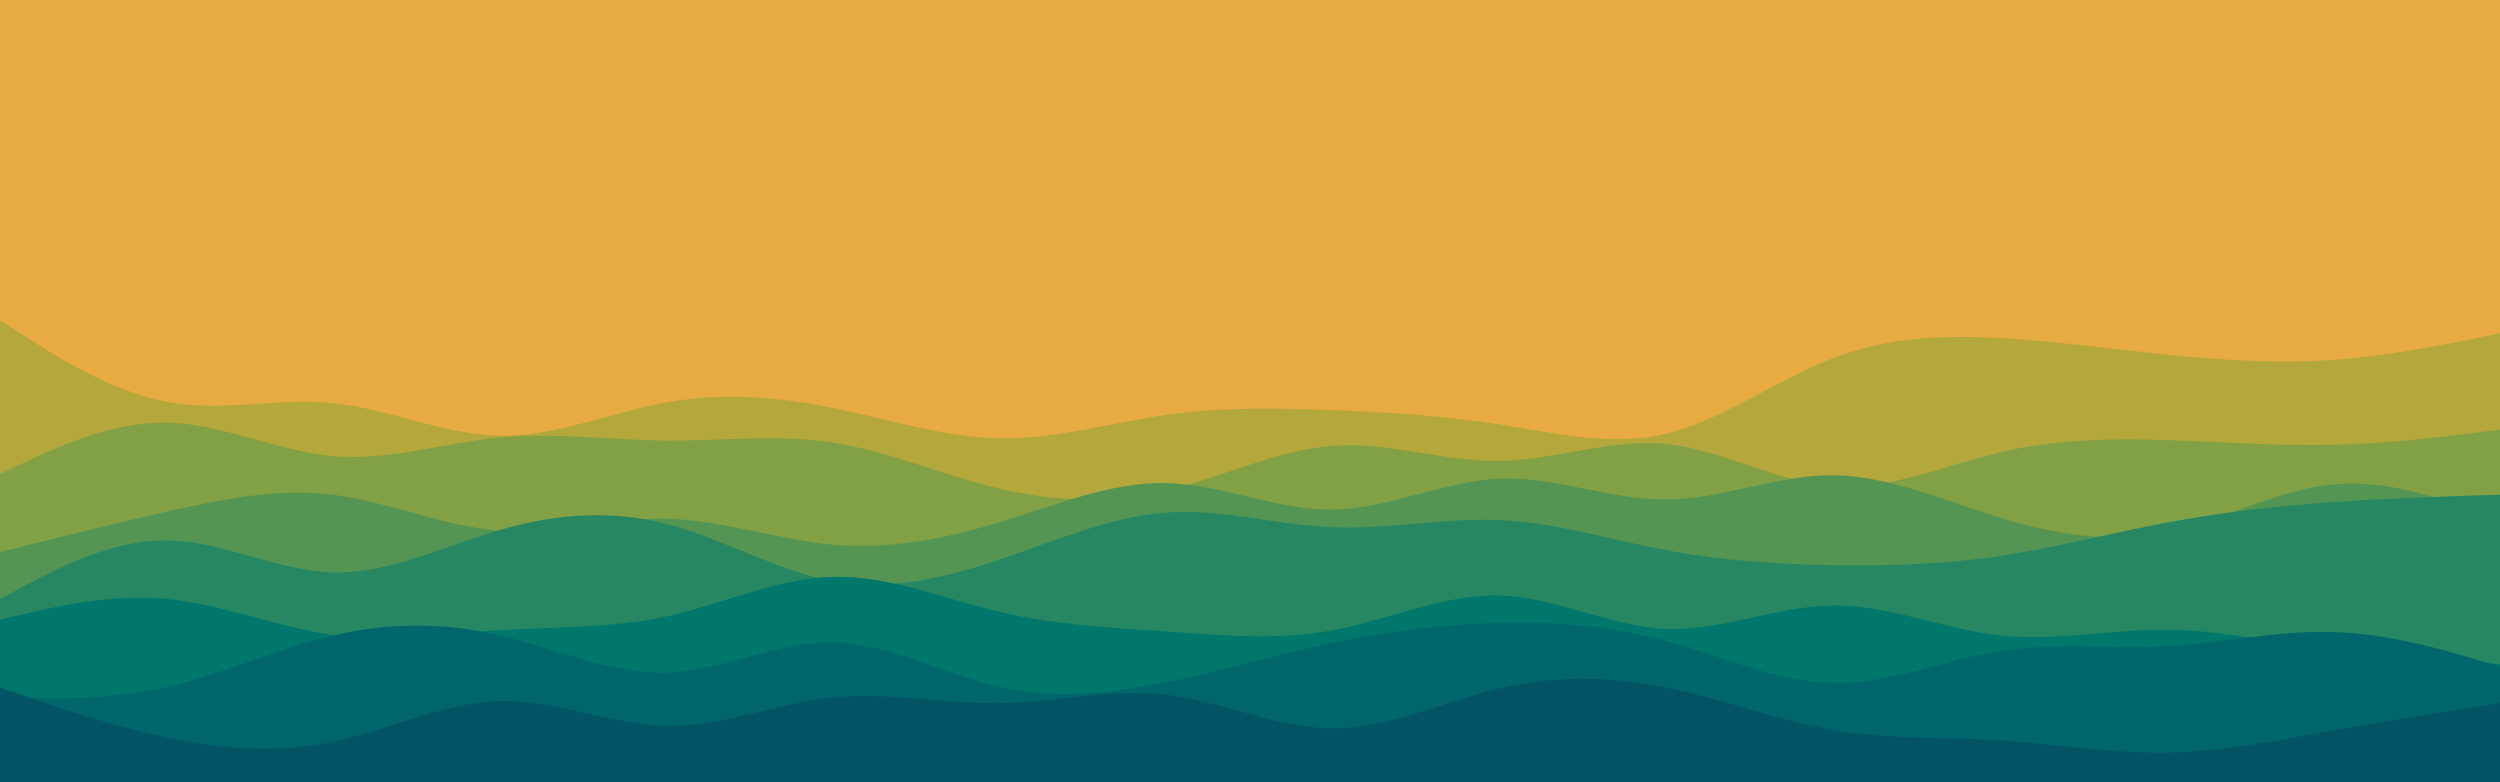
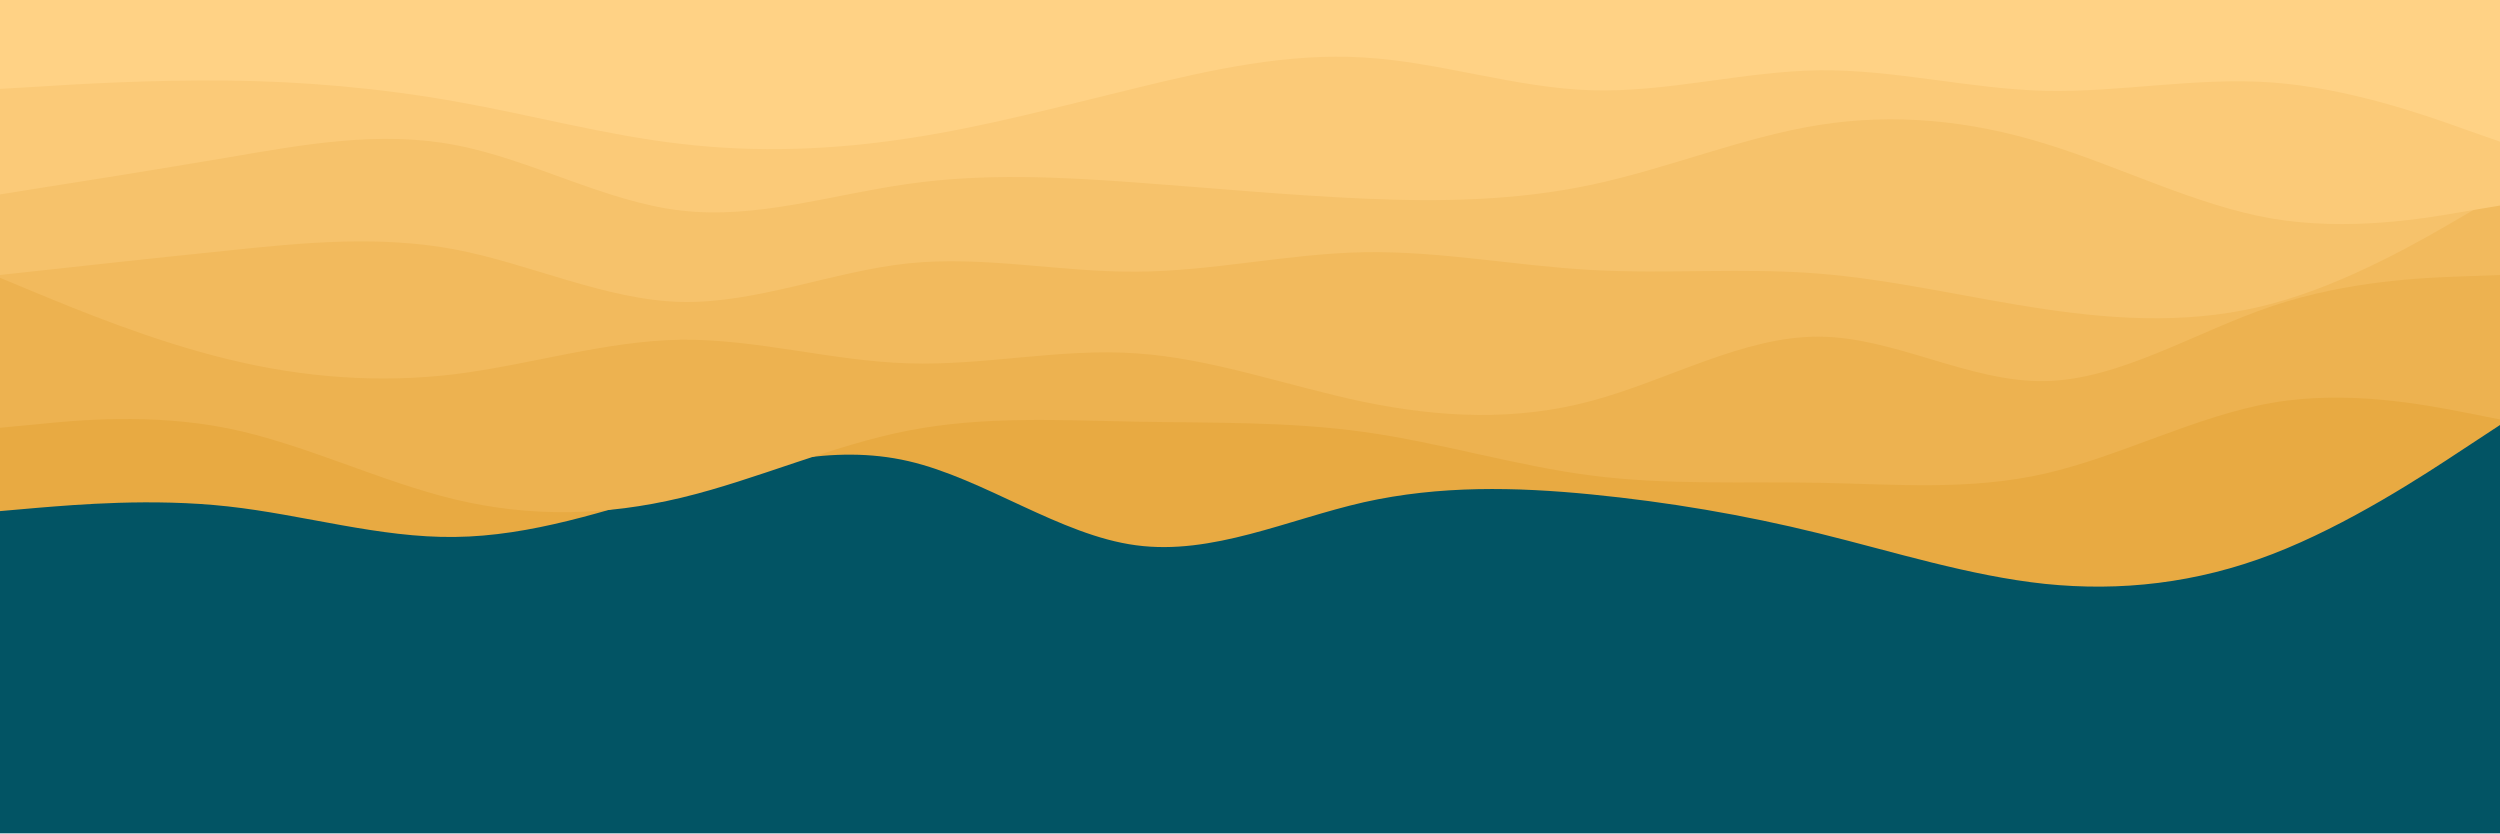
- <svg xmlns="http://www.w3.org/2000/svg" id="visual" viewBox="0 0 960 300" width="960" height="300" version="1.1">
-   <rect x="0" y="0" width="960" height="300" fill="#E8AA42" />
-   <path d="M0 147L10.7 147.5C21.3 148 42.7 149 64 147.5C85.3 146 106.7 142 128 143C149.3 144 170.7 150 192 143.8C213.3 137.7 234.7 119.3 256 109.8C277.3 100.3 298.7 99.7 320 106.2C341.3 112.7 362.7 126.3 384 127.2C405.3 128 426.7 116 448 116.8C469.3 117.7 490.7 131.3 512 137.5C533.3 143.7 554.7 142.3 576 141.2C597.3 140 618.7 139 640 139.5C661.3 140 682.7 142 704 142.3C725.3 142.7 746.7 141.3 768 138.8C789.3 136.3 810.7 132.7 832 131.5C853.3 130.3 874.7 131.7 896 126.3C917.3 121 938.7 109 949.3 103L960 97L960 301L949.3 301C938.7 301 917.3 301 896 301C874.7 301 853.3 301 832 301C810.7 301 789.3 301 768 301C746.7 301 725.3 301 704 301C682.7 301 661.3 301 640 301C618.7 301 597.3 301 576 301C554.7 301 533.3 301 512 301C490.7 301 469.3 301 448 301C426.7 301 405.3 301 384 301C362.7 301 341.3 301 320 301C298.7 301 277.3 301 256 301C234.7 301 213.3 301 192 301C170.7 301 149.3 301 128 301C106.7 301 85.3 301 64 301C42.7 301 21.3 301 10.7 301L0 301Z" fill="#e8aa42" />
-   <path d="M0 123L10.7 129.8C21.3 136.7 42.7 150.3 64 154.3C85.3 158.3 106.7 152.7 128 154.8C149.3 157 170.7 167 192 167.3C213.3 167.7 234.7 158.3 256 154.5C277.3 150.7 298.7 152.3 320 156.7C341.3 161 362.7 168 384 168.3C405.3 168.7 426.7 162.3 448 159.3C469.3 156.3 490.7 156.7 512 157.5C533.3 158.3 554.7 159.7 576 163C597.3 166.3 618.7 171.7 640 166.5C661.3 161.3 682.7 145.7 704 137.5C725.3 129.3 746.7 128.7 768 129.8C789.3 131 810.7 134 832 136.2C853.3 138.3 874.7 139.7 896 138.2C917.3 136.7 938.7 132.3 949.3 130.2L960 128L960 301L949.3 301C938.7 301 917.3 301 896 301C874.7 301 853.3 301 832 301C810.7 301 789.3 301 768 301C746.7 301 725.3 301 704 301C682.7 301 661.3 301 640 301C618.7 301 597.3 301 576 301C554.7 301 533.3 301 512 301C490.7 301 469.3 301 448 301C426.7 301 405.3 301 384 301C362.7 301 341.3 301 320 301C298.7 301 277.3 301 256 301C234.7 301 213.3 301 192 301C170.7 301 149.3 301 128 301C106.7 301 85.3 301 64 301C42.7 301 21.3 301 10.7 301L0 301Z" fill="#b4a73b" />
-   <path d="M0 182L10.7 177C21.3 172 42.7 162 64 162.3C85.3 162.7 106.7 173.3 128 175.2C149.3 177 170.7 170 192 168C213.3 166 234.7 169 256 169.2C277.3 169.3 298.7 166.7 320 170C341.3 173.3 362.7 182.7 384 187.7C405.3 192.7 426.7 193.3 448 188.3C469.3 183.3 490.7 172.7 512 171.2C533.3 169.7 554.7 177.3 576 177C597.3 176.7 618.7 168.3 640 170.5C661.3 172.7 682.7 185.3 704 186.8C725.3 188.3 746.7 178.7 768 173.7C789.3 168.7 810.7 168.3 832 169C853.3 169.7 874.7 171.3 896 170.8C917.3 170.3 938.7 167.7 949.3 166.3L960 165L960 301L949.3 301C938.7 301 917.3 301 896 301C874.7 301 853.3 301 832 301C810.7 301 789.3 301 768 301C746.7 301 725.3 301 704 301C682.7 301 661.3 301 640 301C618.7 301 597.3 301 576 301C554.7 301 533.3 301 512 301C490.7 301 469.3 301 448 301C426.7 301 405.3 301 384 301C362.7 301 341.3 301 320 301C298.7 301 277.3 301 256 301C234.7 301 213.3 301 192 301C170.7 301 149.3 301 128 301C106.7 301 85.3 301 64 301C42.7 301 21.3 301 10.7 301L0 301Z" fill="#82a044" />
-   <path d="M0 212L10.7 209.3C21.3 206.7 42.7 201.3 64 196.5C85.3 191.7 106.7 187.3 128 190C149.3 192.7 170.7 202.3 192 203.8C213.3 205.3 234.7 198.7 256 199.2C277.3 199.7 298.7 207.3 320 209.2C341.3 211 362.7 207 384 200.5C405.3 194 426.7 185 448 185.5C469.3 186 490.7 196 512 195.7C533.3 195.3 554.7 184.7 576 183.8C597.3 183 618.7 192 640 191.8C661.3 191.7 682.7 182.3 704 182.5C725.3 182.7 746.7 192.3 768 198.8C789.3 205.3 810.7 208.7 832 204.3C853.3 200 874.7 188 896 186C917.3 184 938.7 192 949.3 196L960 200L960 301L949.3 301C938.7 301 917.3 301 896 301C874.7 301 853.3 301 832 301C810.7 301 789.3 301 768 301C746.7 301 725.3 301 704 301C682.7 301 661.3 301 640 301C618.7 301 597.3 301 576 301C554.7 301 533.3 301 512 301C490.7 301 469.3 301 448 301C426.7 301 405.3 301 384 301C362.7 301 341.3 301 320 301C298.7 301 277.3 301 256 301C234.7 301 213.3 301 192 301C170.7 301 149.3 301 128 301C106.7 301 85.3 301 64 301C42.7 301 21.3 301 10.7 301L0 301Z" fill="#549554" />
-   <path d="M0 230L10.7 224.3C21.3 218.7 42.7 207.3 64 207.5C85.3 207.7 106.7 219.3 128 219.8C149.3 220.3 170.7 209.7 192 203.5C213.3 197.3 234.7 195.7 256 201.2C277.3 206.7 298.7 219.3 320 223.2C341.3 227 362.7 222 384 214.8C405.3 207.7 426.7 198.3 448 196.8C469.3 195.3 490.7 201.7 512 202.5C533.3 203.3 554.7 198.7 576 199.7C597.3 200.7 618.7 207.3 640 211.3C661.3 215.3 682.7 216.7 704 217C725.3 217.3 746.7 216.7 768 213.5C789.3 210.3 810.7 204.7 832 200.7C853.3 196.7 874.7 194.3 896 192.8C917.3 191.3 938.7 190.7 949.3 190.3L960 190L960 301L949.3 301C938.7 301 917.3 301 896 301C874.7 301 853.3 301 832 301C810.7 301 789.3 301 768 301C746.7 301 725.3 301 704 301C682.7 301 661.3 301 640 301C618.7 301 597.3 301 576 301C554.7 301 533.3 301 512 301C490.7 301 469.3 301 448 301C426.7 301 405.3 301 384 301C362.7 301 341.3 301 320 301C298.7 301 277.3 301 256 301C234.7 301 213.3 301 192 301C170.7 301 149.3 301 128 301C106.7 301 85.3 301 64 301C42.7 301 21.3 301 10.7 301L0 301Z" fill="#268762" />
-   <path d="M0 238L10.7 235.5C21.3 233 42.7 228 64 230C85.3 232 106.7 241 128 243.8C149.3 246.7 170.7 243.3 192 242C213.3 240.7 234.7 241.3 256 236.7C277.3 232 298.7 222 320 221.5C341.3 221 362.7 230 384 235C405.3 240 426.7 241 448 242.5C469.3 244 490.7 246 512 242C533.3 238 554.7 228 576 228.7C597.3 229.3 618.7 240.7 640 241.5C661.3 242.3 682.7 232.7 704 232.5C725.3 232.3 746.7 241.7 768 244C789.3 246.3 810.7 241.7 832 241.8C853.3 242 874.7 247 896 250C917.3 253 938.7 254 949.3 254.5L960 255L960 301L949.3 301C938.7 301 917.3 301 896 301C874.7 301 853.3 301 832 301C810.7 301 789.3 301 768 301C746.7 301 725.3 301 704 301C682.7 301 661.3 301 640 301C618.7 301 597.3 301 576 301C554.7 301 533.3 301 512 301C490.7 301 469.3 301 448 301C426.7 301 405.3 301 384 301C362.7 301 341.3 301 320 301C298.7 301 277.3 301 256 301C234.7 301 213.3 301 192 301C170.7 301 149.3 301 128 301C106.7 301 85.3 301 64 301C42.7 301 21.3 301 10.7 301L0 301Z" fill="#00776b" />
-   <path d="M0 268L10.7 268.2C21.3 268.3 42.7 268.7 64 263.8C85.3 259 106.7 249 128 244C149.3 239 170.7 239 192 244C213.3 249 234.7 259 256 258.3C277.3 257.7 298.7 246.3 320 246.7C341.3 247 362.7 259 384 263.8C405.3 268.7 426.7 266.3 448 262C469.3 257.7 490.7 251.3 512 246.8C533.3 242.3 554.7 239.7 576 239.2C597.3 238.7 618.7 240.3 640 246.2C661.3 252 682.7 262 704 262.3C725.3 262.7 746.7 253.3 768 250C789.3 246.7 810.7 249.3 832 248.2C853.3 247 874.7 242 896 242.7C917.3 243.3 938.7 249.7 949.3 252.8L960 256L960 301L949.3 301C938.7 301 917.3 301 896 301C874.7 301 853.3 301 832 301C810.7 301 789.3 301 768 301C746.7 301 725.3 301 704 301C682.7 301 661.3 301 640 301C618.7 301 597.3 301 576 301C554.7 301 533.3 301 512 301C490.7 301 469.3 301 448 301C426.7 301 405.3 301 384 301C362.7 301 341.3 301 320 301C298.7 301 277.3 301 256 301C234.7 301 213.3 301 192 301C170.7 301 149.3 301 128 301C106.7 301 85.3 301 64 301C42.7 301 21.3 301 10.7 301L0 301Z" fill="#00666c" />
-   <path d="M0 264L10.7 267.7C21.3 271.3 42.7 278.7 64 283.2C85.3 287.7 106.7 289.3 128 284.8C149.3 280.3 170.7 269.7 192 269.2C213.3 268.7 234.7 278.3 256 278.7C277.3 279 298.7 270 320 267.8C341.3 265.7 362.7 270.3 384 270C405.3 269.7 426.7 264.3 448 266.8C469.3 269.3 490.7 279.7 512 279.7C533.3 279.7 554.7 269.3 576 264.3C597.3 259.3 618.7 259.7 640 264C661.3 268.3 682.7 276.7 704 280.3C725.3 284 746.7 283 768 284.3C789.3 285.7 810.7 289.3 832 289C853.3 288.7 874.7 284.3 896 280.5C917.3 276.7 938.7 273.3 949.3 271.7L960 270L960 301L949.3 301C938.7 301 917.3 301 896 301C874.7 301 853.3 301 832 301C810.7 301 789.3 301 768 301C746.7 301 725.3 301 704 301C682.7 301 661.3 301 640 301C618.7 301 597.3 301 576 301C554.7 301 533.3 301 512 301C490.7 301 469.3 301 448 301C426.7 301 405.3 301 384 301C362.7 301 341.3 301 320 301C298.7 301 277.3 301 256 301C234.7 301 213.3 301 192 301C170.7 301 149.3 301 128 301C106.7 301 85.3 301 64 301C42.7 301 21.3 301 10.7 301L0 301Z" fill="#025464" />
+ <svg xmlns="http://www.w3.org/2000/svg" id="visual" viewBox="0 0 900 300" width="900" height="300" version="1.1">
+   <rect x="0" y="0" width="900" height="300" fill="#025464" />
+   <path d="M0 184L13.7 182.8C27.3 181.7 54.7 179.3 82 182.3C109.3 185.3 136.7 193.7 163.8 193.3C191 193 218 184 245.2 175.7C272.3 167.3 299.7 159.7 327 166C354.3 172.3 381.7 192.7 409 196.3C436.3 200 463.7 187 491 180.8C518.3 174.7 545.7 175.3 573 178C600.3 180.7 627.7 185.3 654.8 192C682 198.7 709 207.3 736.2 210.2C763.3 213 790.7 210 818 199.5C845.3 189 872.7 171 886.3 162L900 153L900 0L886.3 0C872.7 0 845.3 0 818 0C790.7 0 763.3 0 736.2 0C709 0 682 0 654.8 0C627.7 0 600.3 0 573 0C545.7 0 518.3 0 491 0C463.7 0 436.3 0 409 0C381.7 0 354.3 0 327 0C299.7 0 272.3 0 245.2 0C218 0 191 0 163.8 0C136.7 0 109.3 0 82 0C54.7 0 27.3 0 13.7 0L0 0Z" fill="#e8aa42" />
+   <path d="M0 154L13.7 152.7C27.3 151.3 54.7 148.7 82 154.2C109.3 159.7 136.7 173.3 163.8 179.8C191 186.3 218 185.7 245.2 179.2C272.3 172.7 299.7 160.3 327 155C354.3 149.7 381.7 151.3 409 151.8C436.3 152.3 463.7 151.7 491 155.5C518.3 159.3 545.7 167.7 573 171.2C600.3 174.7 627.7 173.3 654.8 173.8C682 174.3 709 176.7 736.2 170.5C763.3 164.3 790.7 149.7 818 145C845.3 140.3 872.7 145.7 886.3 148.3L900 151L900 0L886.3 0C872.7 0 845.3 0 818 0C790.7 0 763.3 0 736.2 0C709 0 682 0 654.8 0C627.7 0 600.3 0 573 0C545.7 0 518.3 0 491 0C463.7 0 436.3 0 409 0C381.7 0 354.3 0 327 0C299.7 0 272.3 0 245.2 0C218 0 191 0 163.8 0C136.7 0 109.3 0 82 0C54.7 0 27.3 0 13.7 0L0 0Z" fill="#edb250" />
+   <path d="M0 100L13.7 105.7C27.3 111.3 54.7 122.7 82 129.3C109.3 136 136.7 138 163.8 134.7C191 131.3 218 122.7 245.2 122.3C272.3 122 299.7 130 327 130.8C354.3 131.7 381.7 125.3 409 127.2C436.3 129 463.7 139 491 144.7C518.3 150.3 545.7 151.7 573 144.3C600.3 137 627.7 121 654.8 121.2C682 121.3 709 137.7 736.2 137.2C763.3 136.7 790.7 119.3 818 110.2C845.3 101 872.7 100 886.3 99.5L900 99L900 0L886.3 0C872.7 0 845.3 0 818 0C790.7 0 763.3 0 736.2 0C709 0 682 0 654.8 0C627.7 0 600.3 0 573 0C545.7 0 518.3 0 491 0C463.7 0 436.3 0 409 0C381.7 0 354.3 0 327 0C299.7 0 272.3 0 245.2 0C218 0 191 0 163.8 0C136.7 0 109.3 0 82 0C54.7 0 27.3 0 13.7 0L0 0Z" fill="#f2ba5d" />
+   <path d="M0 99L13.7 97.5C27.3 96 54.7 93 82 90.2C109.3 87.3 136.7 84.7 163.8 89.8C191 95 218 108 245.2 108.7C272.3 109.3 299.7 97.7 327 94.8C354.3 92 381.7 98 409 97.8C436.3 97.7 463.7 91.3 491 90.8C518.3 90.3 545.7 95.7 573 97.2C600.3 98.7 627.7 96.3 654.8 98.5C682 100.7 709 107.3 736.2 111.3C763.3 115.3 790.7 116.7 818 109.3C845.3 102 872.7 86 886.3 78L900 70L900 0L886.3 0C872.7 0 845.3 0 818 0C790.7 0 763.3 0 736.2 0C709 0 682 0 654.8 0C627.7 0 600.3 0 573 0C545.7 0 518.3 0 491 0C463.7 0 436.3 0 409 0C381.7 0 354.3 0 327 0C299.7 0 272.3 0 245.2 0C218 0 191 0 163.8 0C136.7 0 109.3 0 82 0C54.7 0 27.3 0 13.7 0L0 0Z" fill="#f6c26b" />
+   <path d="M0 70L13.7 67.8C27.3 65.7 54.7 61.3 82 56.7C109.3 52 136.7 47 163.8 52.2C191 57.3 218 72.7 245.2 75.8C272.3 79 299.7 70 327 66.2C354.3 62.3 381.7 63.7 409 65.7C436.3 67.7 463.7 70.3 491 71.5C518.3 72.7 545.7 72.3 573 66.5C600.3 60.7 627.7 49.3 654.8 45C682 40.7 709 43.3 736.2 51.7C763.3 60 790.7 74 818 78.7C845.3 83.3 872.7 78.7 886.3 76.3L900 74L900 0L886.3 0C872.7 0 845.3 0 818 0C790.7 0 763.3 0 736.2 0C709 0 682 0 654.8 0C627.7 0 600.3 0 573 0C545.7 0 518.3 0 491 0C463.7 0 436.3 0 409 0C381.7 0 354.3 0 327 0C299.7 0 272.3 0 245.2 0C218 0 191 0 163.8 0C136.7 0 109.3 0 82 0C54.7 0 27.3 0 13.7 0L0 0Z" fill="#fbca78" />
+   <path d="M0 32L13.7 31.2C27.3 30.3 54.7 28.7 82 29C109.3 29.3 136.7 31.7 163.8 36.5C191 41.3 218 48.7 245.2 51.8C272.3 55 299.7 54 327 49.8C354.3 45.7 381.7 38.3 409 31.7C436.3 25 463.7 19 491 20.7C518.3 22.3 545.7 31.7 573 32.5C600.3 33.3 627.7 25.7 654.8 25.3C682 25 709 32 736.2 32.7C763.3 33.3 790.7 27.7 818 29.7C845.3 31.7 872.7 41.3 886.3 46.2L900 51L900 0L886.3 0C872.7 0 845.3 0 818 0C790.7 0 763.3 0 736.2 0C709 0 682 0 654.8 0C627.7 0 600.3 0 573 0C545.7 0 518.3 0 491 0C463.7 0 436.3 0 409 0C381.7 0 354.3 0 327 0C299.7 0 272.3 0 245.2 0C218 0 191 0 163.8 0C136.7 0 109.3 0 82 0C54.7 0 27.3 0 13.7 0L0 0Z" fill="#ffd285" />
</svg>
